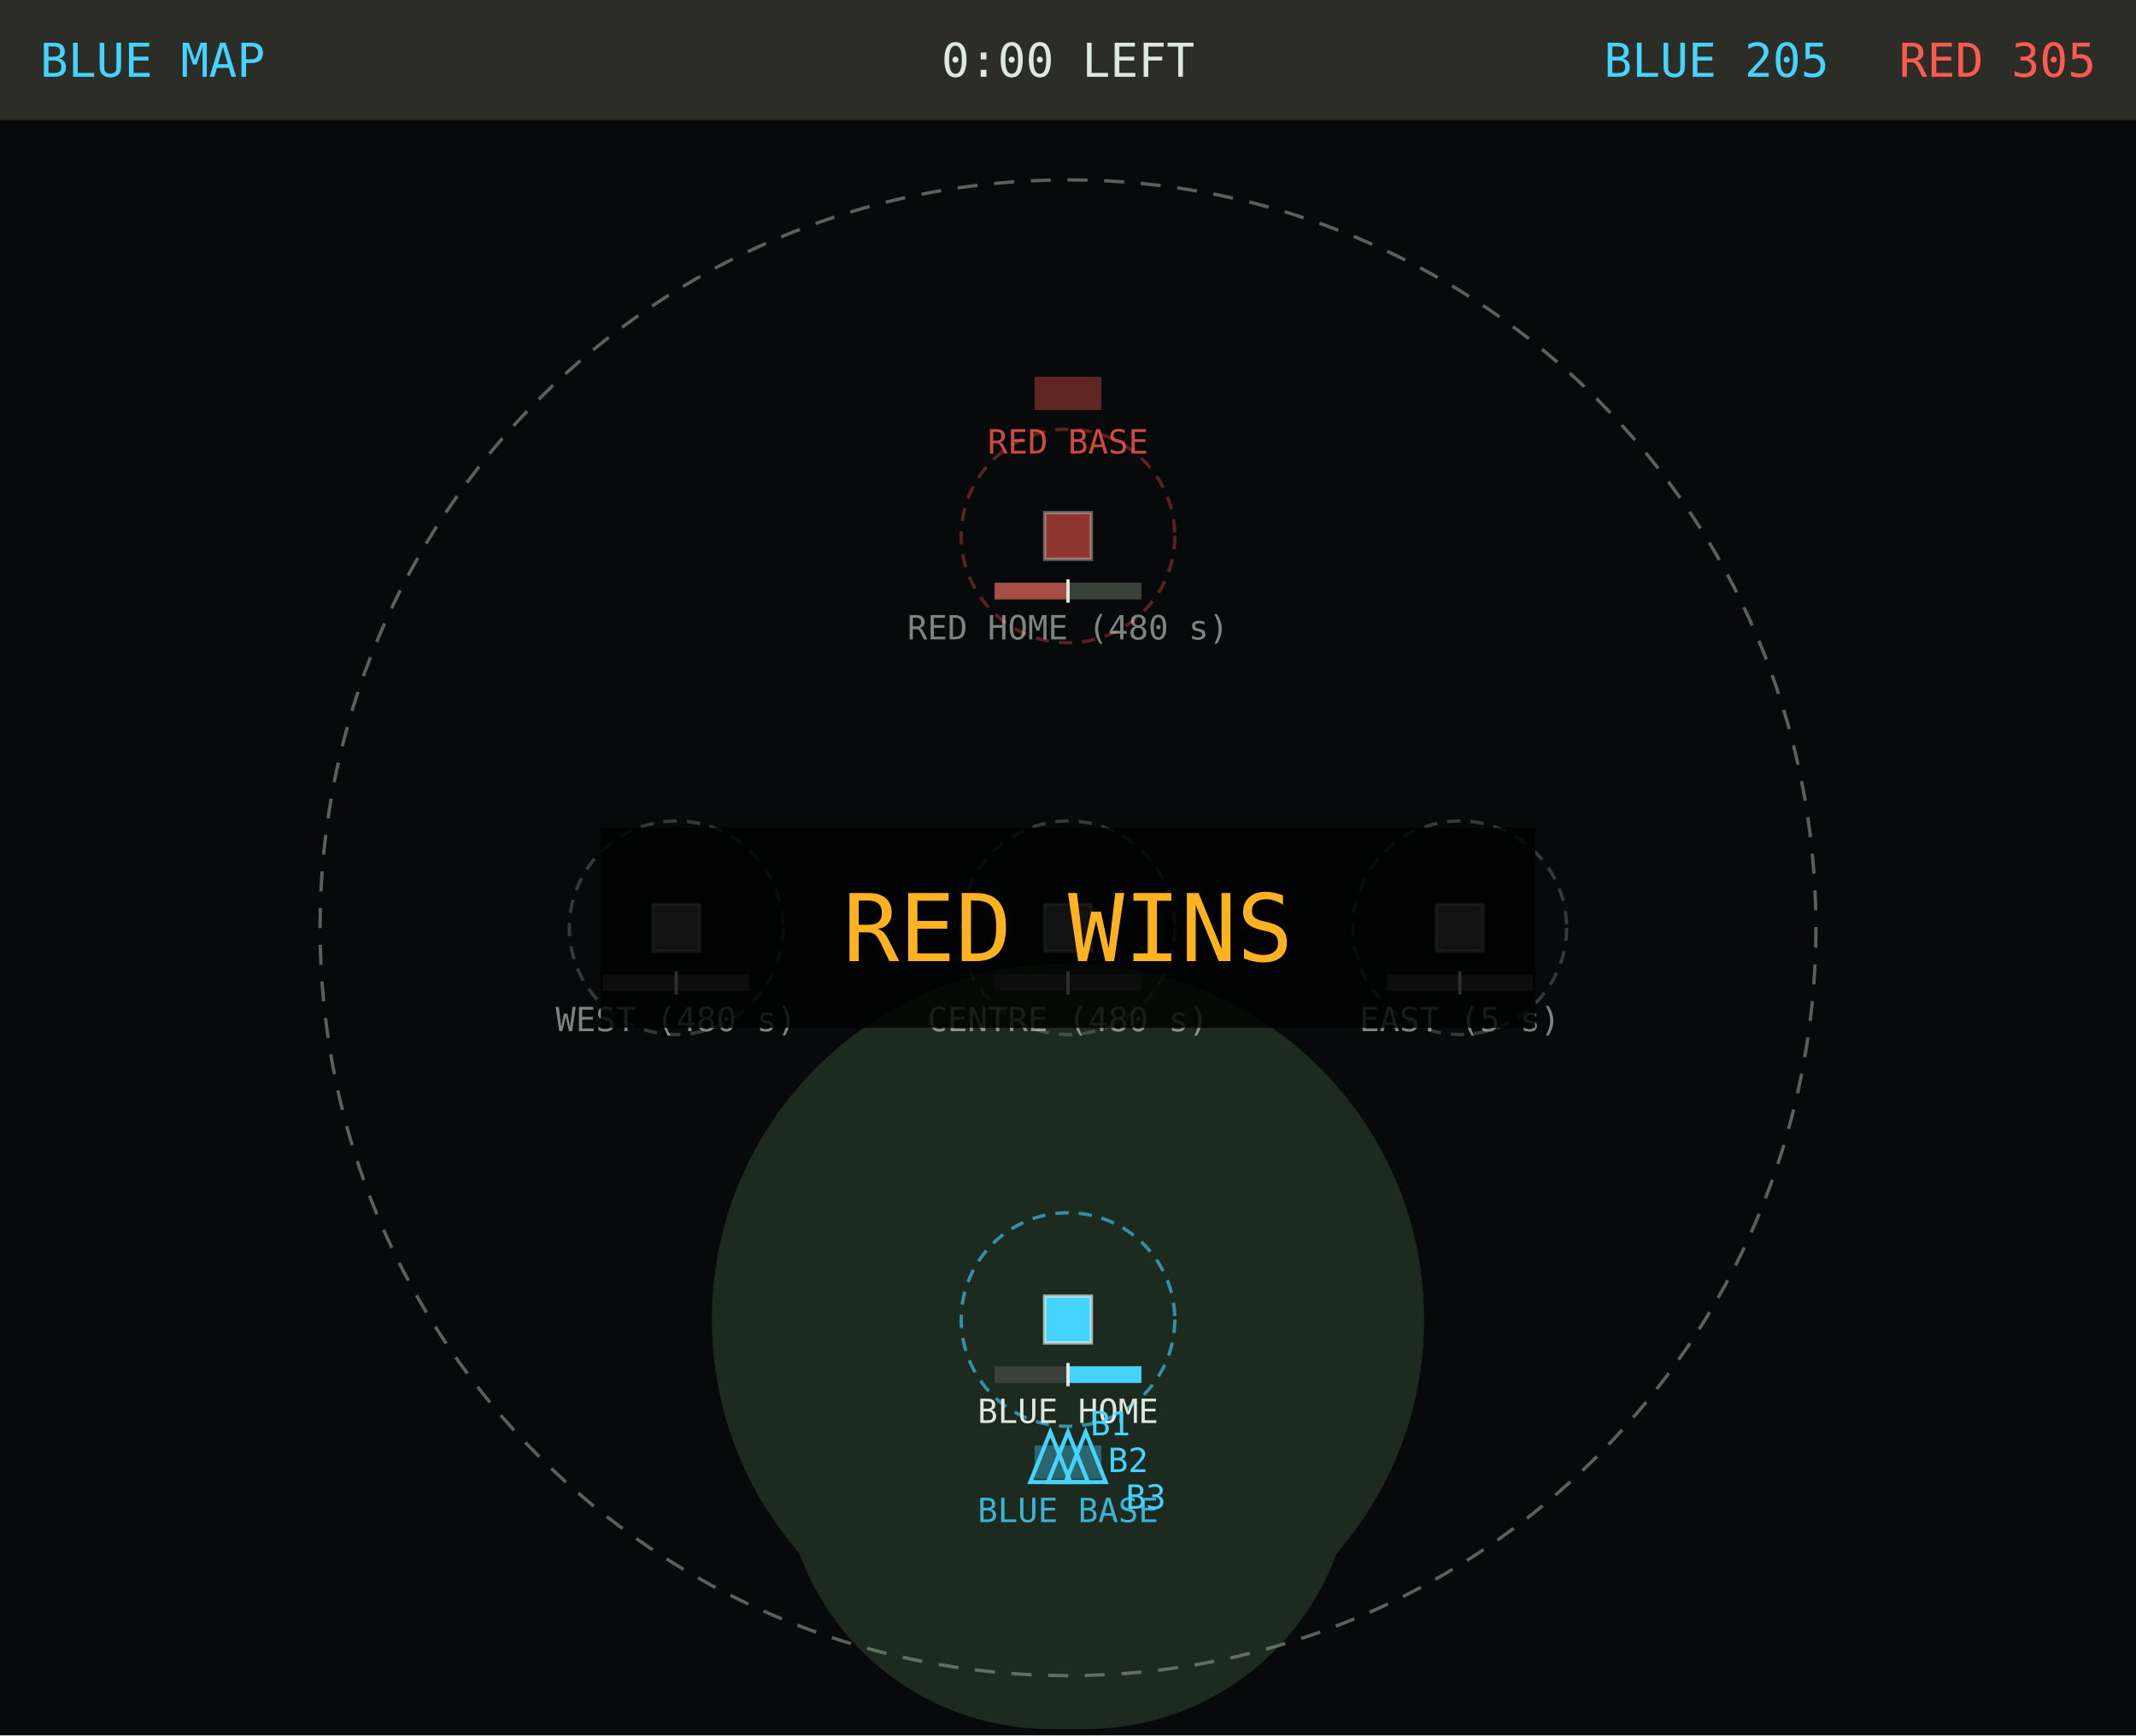
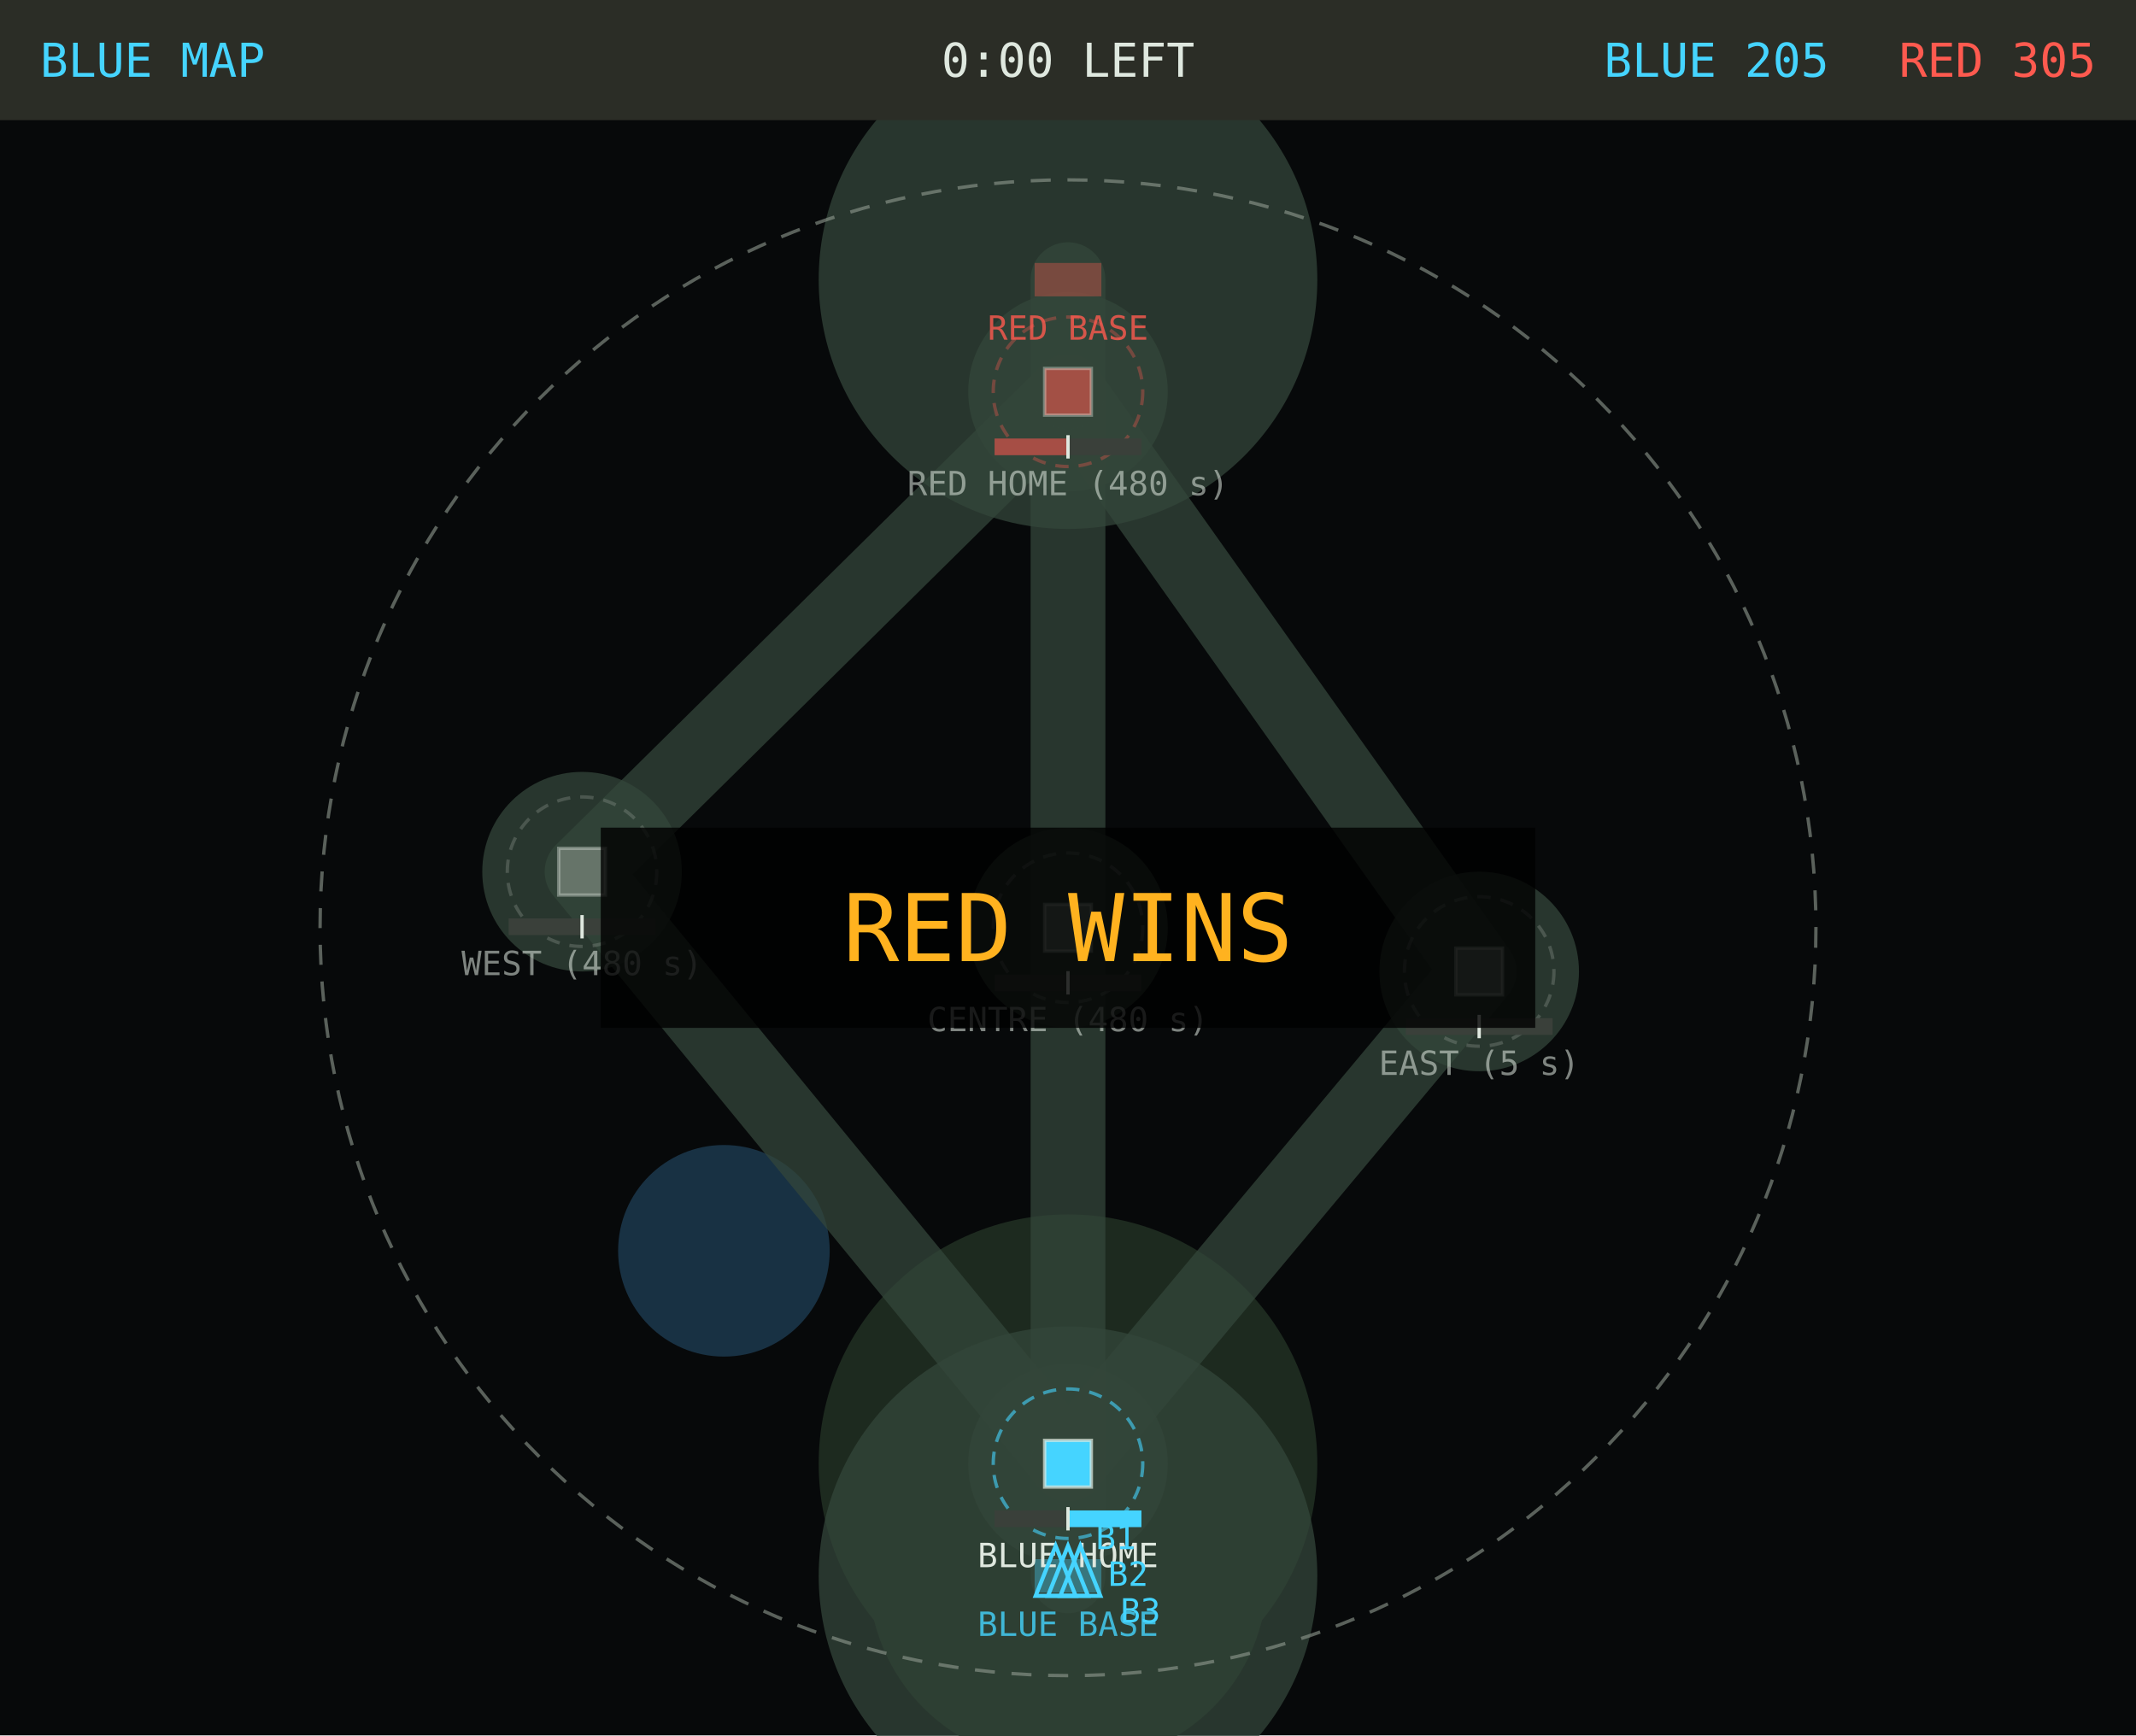
<svg xmlns="http://www.w3.org/2000/svg" viewBox="0 0 640 520" width="640" height="520" font-family="Menlo, ui-monospace, monospace" font-size="10">
  <rect width="640" height="520" fill="#07090a" />
-   <circle cx="320.0" cy="438.1" r="80.0" fill="#1d2a1f" />
-   <circle cx="314.7" cy="438.1" r="80.0" fill="#1d2a1f" />
-   <circle cx="320.0" cy="438.1" r="80.0" fill="#1d2a1f" />
-   <circle cx="325.3" cy="438.1" r="80.0" fill="#1d2a1f" />
-   <circle cx="320.0" cy="395.4" r="106.7" fill="#1d2a1f" />
+   <circle cx="320.0" cy="472.2" r="56.0" fill="#1d2a1f" />
+   <circle cx="316.3" cy="472.2" r="56.0" fill="#1d2a1f" />
+   <circle cx="320.0" cy="472.2" r="56.0" fill="#1d2a1f" />
+   <circle cx="323.7" cy="472.2" r="56.0" fill="#1d2a1f" />
+   <circle cx="320.0" cy="438.6" r="74.7" fill="#1d2a1f" />
+   <circle cx="216.9" cy="374.8" r="31.7" fill="#1d3b52" fill-opacity="0.8" />
+   <polyline points="320.0,438.6 174.4,261.2 320.0,117.4" fill="none" stroke="#33463a" stroke-opacity="0.75" stroke-width="22.4" stroke-linejoin="round" stroke-linecap="round" />
+   <polyline points="320.0,438.6 320.0,278.0 320.0,117.4" fill="none" stroke="#33463a" stroke-opacity="0.75" stroke-width="22.4" stroke-linejoin="round" stroke-linecap="round" />
+   <polyline points="320.0,438.6 443.2,291.1 320.0,117.4" fill="none" stroke="#33463a" stroke-opacity="0.75" stroke-width="22.4" stroke-linejoin="round" stroke-linecap="round" />
+   <polyline points="320.0,472.2 320.0,438.6" fill="none" stroke="#33463a" stroke-opacity="0.75" stroke-width="22.4" stroke-linejoin="round" stroke-linecap="round" />
+   <polyline points="320.0,83.8 320.0,117.4" fill="none" stroke="#33463a" stroke-opacity="0.75" stroke-width="22.4" stroke-linejoin="round" stroke-linecap="round" />
+   <circle cx="320.0" cy="438.6" r="29.9" fill="#33463a" fill-opacity="0.75" />
+   <circle cx="174.4" cy="261.2" r="29.9" fill="#33463a" fill-opacity="0.75" />
+   <circle cx="320.0" cy="278.0" r="29.9" fill="#33463a" fill-opacity="0.75" />
+   <circle cx="443.2" cy="291.1" r="29.9" fill="#33463a" fill-opacity="0.75" />
+   <circle cx="320.0" cy="117.4" r="29.9" fill="#33463a" fill-opacity="0.75" />
+   <circle cx="320.0" cy="472.2" r="74.7" fill="#33463a" fill-opacity="0.75" />
+   <circle cx="320.0" cy="83.8" r="74.7" fill="#33463a" fill-opacity="0.75" />
  <circle cx="320.0" cy="278.0" r="224.1" fill="none" stroke="#919c91" stroke-opacity="0.6" stroke-dasharray="6 5" />
-   <rect x="310.0" y="433.1" width="20" height="10" fill="#45d4ff" fill-opacity="0.35" />
-   <text x="320.0" y="456.1" fill="#45d4ff" fill-opacity="0.8" text-anchor="middle">BLUE BASE</text>
-   <rect x="310.0" y="112.9" width="20" height="10" fill="#ff5a4f" fill-opacity="0.35" />
-   <text x="320.0" y="135.9" fill="#ff5a4f" fill-opacity="0.8" text-anchor="middle">RED BASE</text>
-   <circle cx="320.0" cy="395.4" r="32.0" fill="none" stroke="#45d4ff" stroke-opacity="0.60" stroke-dasharray="4 3" />
-   <rect x="313.0" y="388.4" width="14" height="14" fill="#45d4ff" fill-opacity="1" stroke="#dfe8df" stroke-opacity="0.70" />
-   <rect x="298.0" y="409.4" width="44" height="5" fill="#3a403a" />
-   <rect x="320.0" y="409.4" width="22.0" height="5" fill="#45d4ff" fill-opacity="1" />
-   <rect x="319.5" y="408.4" width="1" height="7" fill="#dfe8df" />
-   <text x="320.0" y="426.4" fill="#dfe8df" fill-opacity="1" text-anchor="middle">BLUE HOME</text>
-   <circle cx="202.6" cy="278.0" r="32.0" fill="none" stroke="#919c91" stroke-opacity="0.33" stroke-dasharray="4 3" />
-   <rect x="195.6" y="271.0" width="14" height="14" fill="#919c91" fill-opacity="0.55" stroke="#dfe8df" stroke-opacity="0.39" />
-   <rect x="180.6" y="292.0" width="44" height="5" fill="#3a403a" />
-   <rect x="202.6" y="292.0" width="0.0" height="5" fill="#45d4ff" fill-opacity="0.55" />
-   <rect x="202.1" y="291.0" width="1" height="7" fill="#dfe8df" />
-   <text x="202.6" y="309.0" fill="#dfe8df" fill-opacity="0.55" text-anchor="middle">WEST (480 s)</text>
-   <circle cx="320.0" cy="278.0" r="32.0" fill="none" stroke="#919c91" stroke-opacity="0.33" stroke-dasharray="4 3" />
+   <rect x="310.0" y="467.2" width="20" height="10" fill="#45d4ff" fill-opacity="0.35" />
+   <text x="320.0" y="490.2" fill="#45d4ff" fill-opacity="0.8" text-anchor="middle">BLUE BASE</text>
+   <rect x="310.0" y="78.8" width="20" height="10" fill="#ff5a4f" fill-opacity="0.35" />
+   <text x="320.0" y="101.8" fill="#ff5a4f" fill-opacity="0.8" text-anchor="middle">RED BASE</text>
+   <circle cx="320.0" cy="438.6" r="22.4" fill="none" stroke="#45d4ff" stroke-opacity="0.60" stroke-dasharray="4 3" />
+   <rect x="313.0" y="431.6" width="14" height="14" fill="#45d4ff" fill-opacity="1" stroke="#dfe8df" stroke-opacity="0.70" />
+   <rect x="298.0" y="452.6" width="44" height="5" fill="#3a403a" />
+   <rect x="320.0" y="452.6" width="22.0" height="5" fill="#45d4ff" fill-opacity="1" />
+   <rect x="319.5" y="451.6" width="1" height="7" fill="#dfe8df" />
+   <text x="320.0" y="469.6" fill="#dfe8df" fill-opacity="1" text-anchor="middle">BLUE HOME</text>
+   <circle cx="174.4" cy="261.2" r="22.4" fill="none" stroke="#919c91" stroke-opacity="0.33" stroke-dasharray="4 3" />
+   <rect x="167.4" y="254.2" width="14" height="14" fill="#919c91" fill-opacity="0.55" stroke="#dfe8df" stroke-opacity="0.39" />
+   <rect x="152.4" y="275.2" width="44" height="5" fill="#3a403a" />
+   <rect x="174.4" y="275.2" width="0.0" height="5" fill="#45d4ff" fill-opacity="0.55" />
+   <rect x="173.9" y="274.2" width="1" height="7" fill="#dfe8df" />
+   <text x="174.4" y="292.2" fill="#dfe8df" fill-opacity="0.55" text-anchor="middle">WEST (480 s)</text>
+   <circle cx="320.0" cy="278.0" r="22.4" fill="none" stroke="#919c91" stroke-opacity="0.33" stroke-dasharray="4 3" />
  <rect x="313.0" y="271.0" width="14" height="14" fill="#919c91" fill-opacity="0.55" stroke="#dfe8df" stroke-opacity="0.39" />
  <rect x="298.0" y="292.0" width="44" height="5" fill="#3a403a" />
  <rect x="320.0" y="292.0" width="0.0" height="5" fill="#45d4ff" fill-opacity="0.55" />
  <rect x="319.5" y="291.0" width="1" height="7" fill="#dfe8df" />
  <text x="320.0" y="309.0" fill="#dfe8df" fill-opacity="0.55" text-anchor="middle">CENTRE (480 s)</text>
-   <circle cx="437.4" cy="278.0" r="32.0" fill="none" stroke="#919c91" stroke-opacity="0.33" stroke-dasharray="4 3" />
-   <rect x="430.4" y="271.0" width="14" height="14" fill="#919c91" fill-opacity="0.55" stroke="#dfe8df" stroke-opacity="0.39" />
-   <rect x="415.4" y="292.0" width="44" height="5" fill="#3a403a" />
-   <rect x="437.4" y="292.0" width="0.0" height="5" fill="#45d4ff" fill-opacity="0.55" />
-   <rect x="436.9" y="291.0" width="1" height="7" fill="#dfe8df" />
-   <text x="437.4" y="309.0" fill="#dfe8df" fill-opacity="0.55" text-anchor="middle">EAST (5 s)</text>
-   <circle cx="320.0" cy="160.6" r="32.0" fill="none" stroke="#ff5a4f" stroke-opacity="0.33" stroke-dasharray="4 3" />
-   <rect x="313.0" y="153.6" width="14" height="14" fill="#ff5a4f" fill-opacity="0.55" stroke="#dfe8df" stroke-opacity="0.39" />
-   <rect x="298.0" y="174.6" width="44" height="5" fill="#3a403a" />
-   <rect x="298.0" y="174.6" width="22.0" height="5" fill="#ff5a4f" fill-opacity="0.55" />
-   <rect x="319.5" y="173.6" width="1" height="7" fill="#dfe8df" />
-   <text x="320.0" y="191.6" fill="#dfe8df" fill-opacity="0.55" text-anchor="middle">RED HOME (480 s)</text>
-   <polygon points="314.7,429.1 320.7,444.1 308.7,444.1" fill="none" stroke="#45d4ff" stroke-opacity="1" stroke-width="1.2" />
-   <text x="326.7" y="430.1" fill="#45d4ff">B1</text>
-   <polygon points="320.0,429.1 326.0,444.1 314.0,444.1" fill="none" stroke="#45d4ff" stroke-opacity="1" stroke-width="1.2" />
-   <text x="332.0" y="441.1" fill="#45d4ff">B2</text>
-   <polygon points="325.3,429.1 331.3,444.1 319.3,444.1" fill="none" stroke="#45d4ff" stroke-opacity="1" stroke-width="1.2" />
-   <text x="337.3" y="452.1" fill="#45d4ff">B3</text>
+   <circle cx="443.2" cy="291.1" r="22.4" fill="none" stroke="#919c91" stroke-opacity="0.33" stroke-dasharray="4 3" />
+   <rect x="436.2" y="284.1" width="14" height="14" fill="#919c91" fill-opacity="0.55" stroke="#dfe8df" stroke-opacity="0.39" />
+   <rect x="421.2" y="305.1" width="44" height="5" fill="#3a403a" />
+   <rect x="443.2" y="305.1" width="0.0" height="5" fill="#45d4ff" fill-opacity="0.55" />
+   <rect x="442.7" y="304.1" width="1" height="7" fill="#dfe8df" />
+   <text x="443.2" y="322.1" fill="#dfe8df" fill-opacity="0.55" text-anchor="middle">EAST (5 s)</text>
+   <circle cx="320.0" cy="117.4" r="22.4" fill="none" stroke="#ff5a4f" stroke-opacity="0.33" stroke-dasharray="4 3" />
+   <rect x="313.0" y="110.4" width="14" height="14" fill="#ff5a4f" fill-opacity="0.55" stroke="#dfe8df" stroke-opacity="0.39" />
+   <rect x="298.0" y="131.4" width="44" height="5" fill="#3a403a" />
+   <rect x="298.0" y="131.4" width="22.0" height="5" fill="#ff5a4f" fill-opacity="0.55" />
+   <rect x="319.5" y="130.4" width="1" height="7" fill="#dfe8df" />
+   <text x="320.0" y="148.4" fill="#dfe8df" fill-opacity="0.55" text-anchor="middle">RED HOME (480 s)</text>
+   <polygon points="316.3,463.2 322.3,478.2 310.3,478.2" fill="none" stroke="#45d4ff" stroke-opacity="1" stroke-width="1.2" />
+   <text x="328.3" y="464.2" fill="#45d4ff">B1</text>
+   <polygon points="320.0,463.2 326.0,478.2 314.0,478.2" fill="none" stroke="#45d4ff" stroke-opacity="1" stroke-width="1.2" />
+   <text x="332.0" y="475.2" fill="#45d4ff">B2</text>
+   <polygon points="323.7,463.2 329.7,478.2 317.7,478.2" fill="none" stroke="#45d4ff" stroke-opacity="1" stroke-width="1.2" />
+   <text x="335.7" y="486.2" fill="#45d4ff">B3</text>
  <rect width="640" height="36" fill="#2b2d26" />
  <text x="12" y="23" font-size="14" fill="#45d4ff">BLUE MAP</text>
  <text x="320" y="23" font-size="14" fill="#dfe8df" text-anchor="middle">0:00 LEFT</text>
  <text x="548" y="23" font-size="14" fill="#45d4ff" text-anchor="end">BLUE 205</text>
  <text x="628" y="23" font-size="14" fill="#ff5a4f" text-anchor="end">RED 305</text>
  <rect x="180" y="248" width="280" height="60" fill="#000" fill-opacity="0.8" />
  <text x="320" y="288" font-size="28" fill="#ffb21f" text-anchor="middle">RED WINS</text>
</svg>
